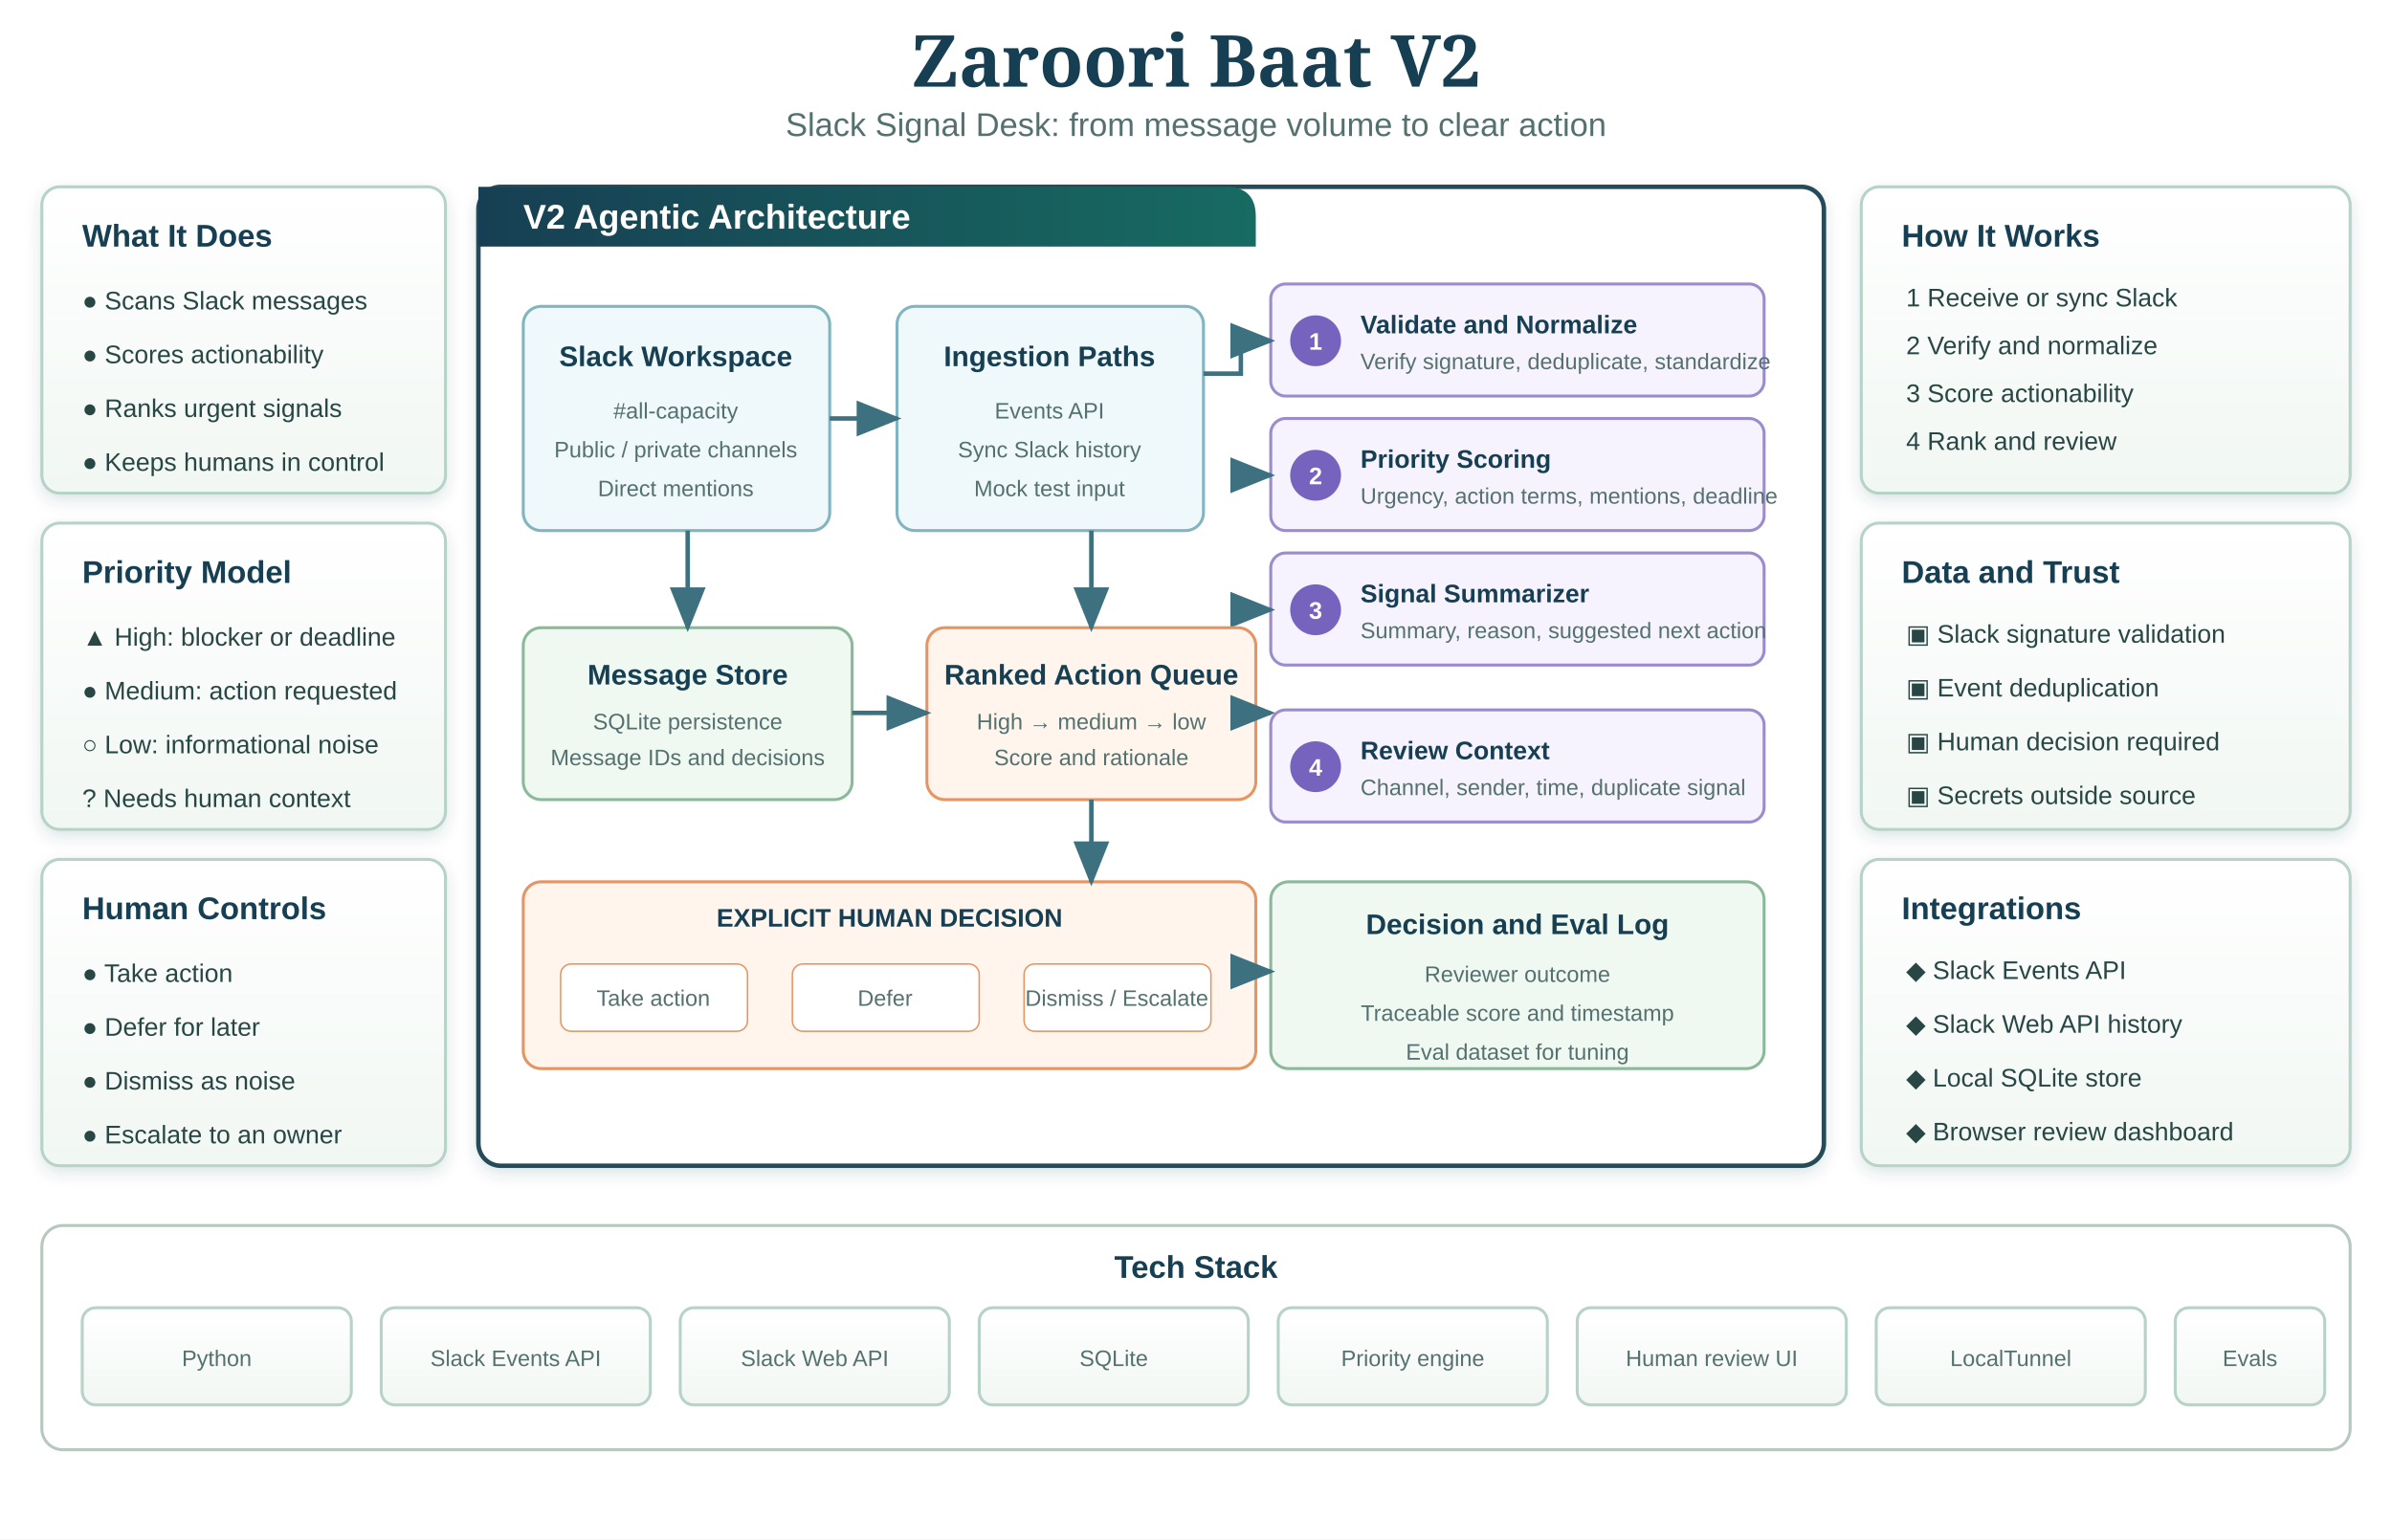
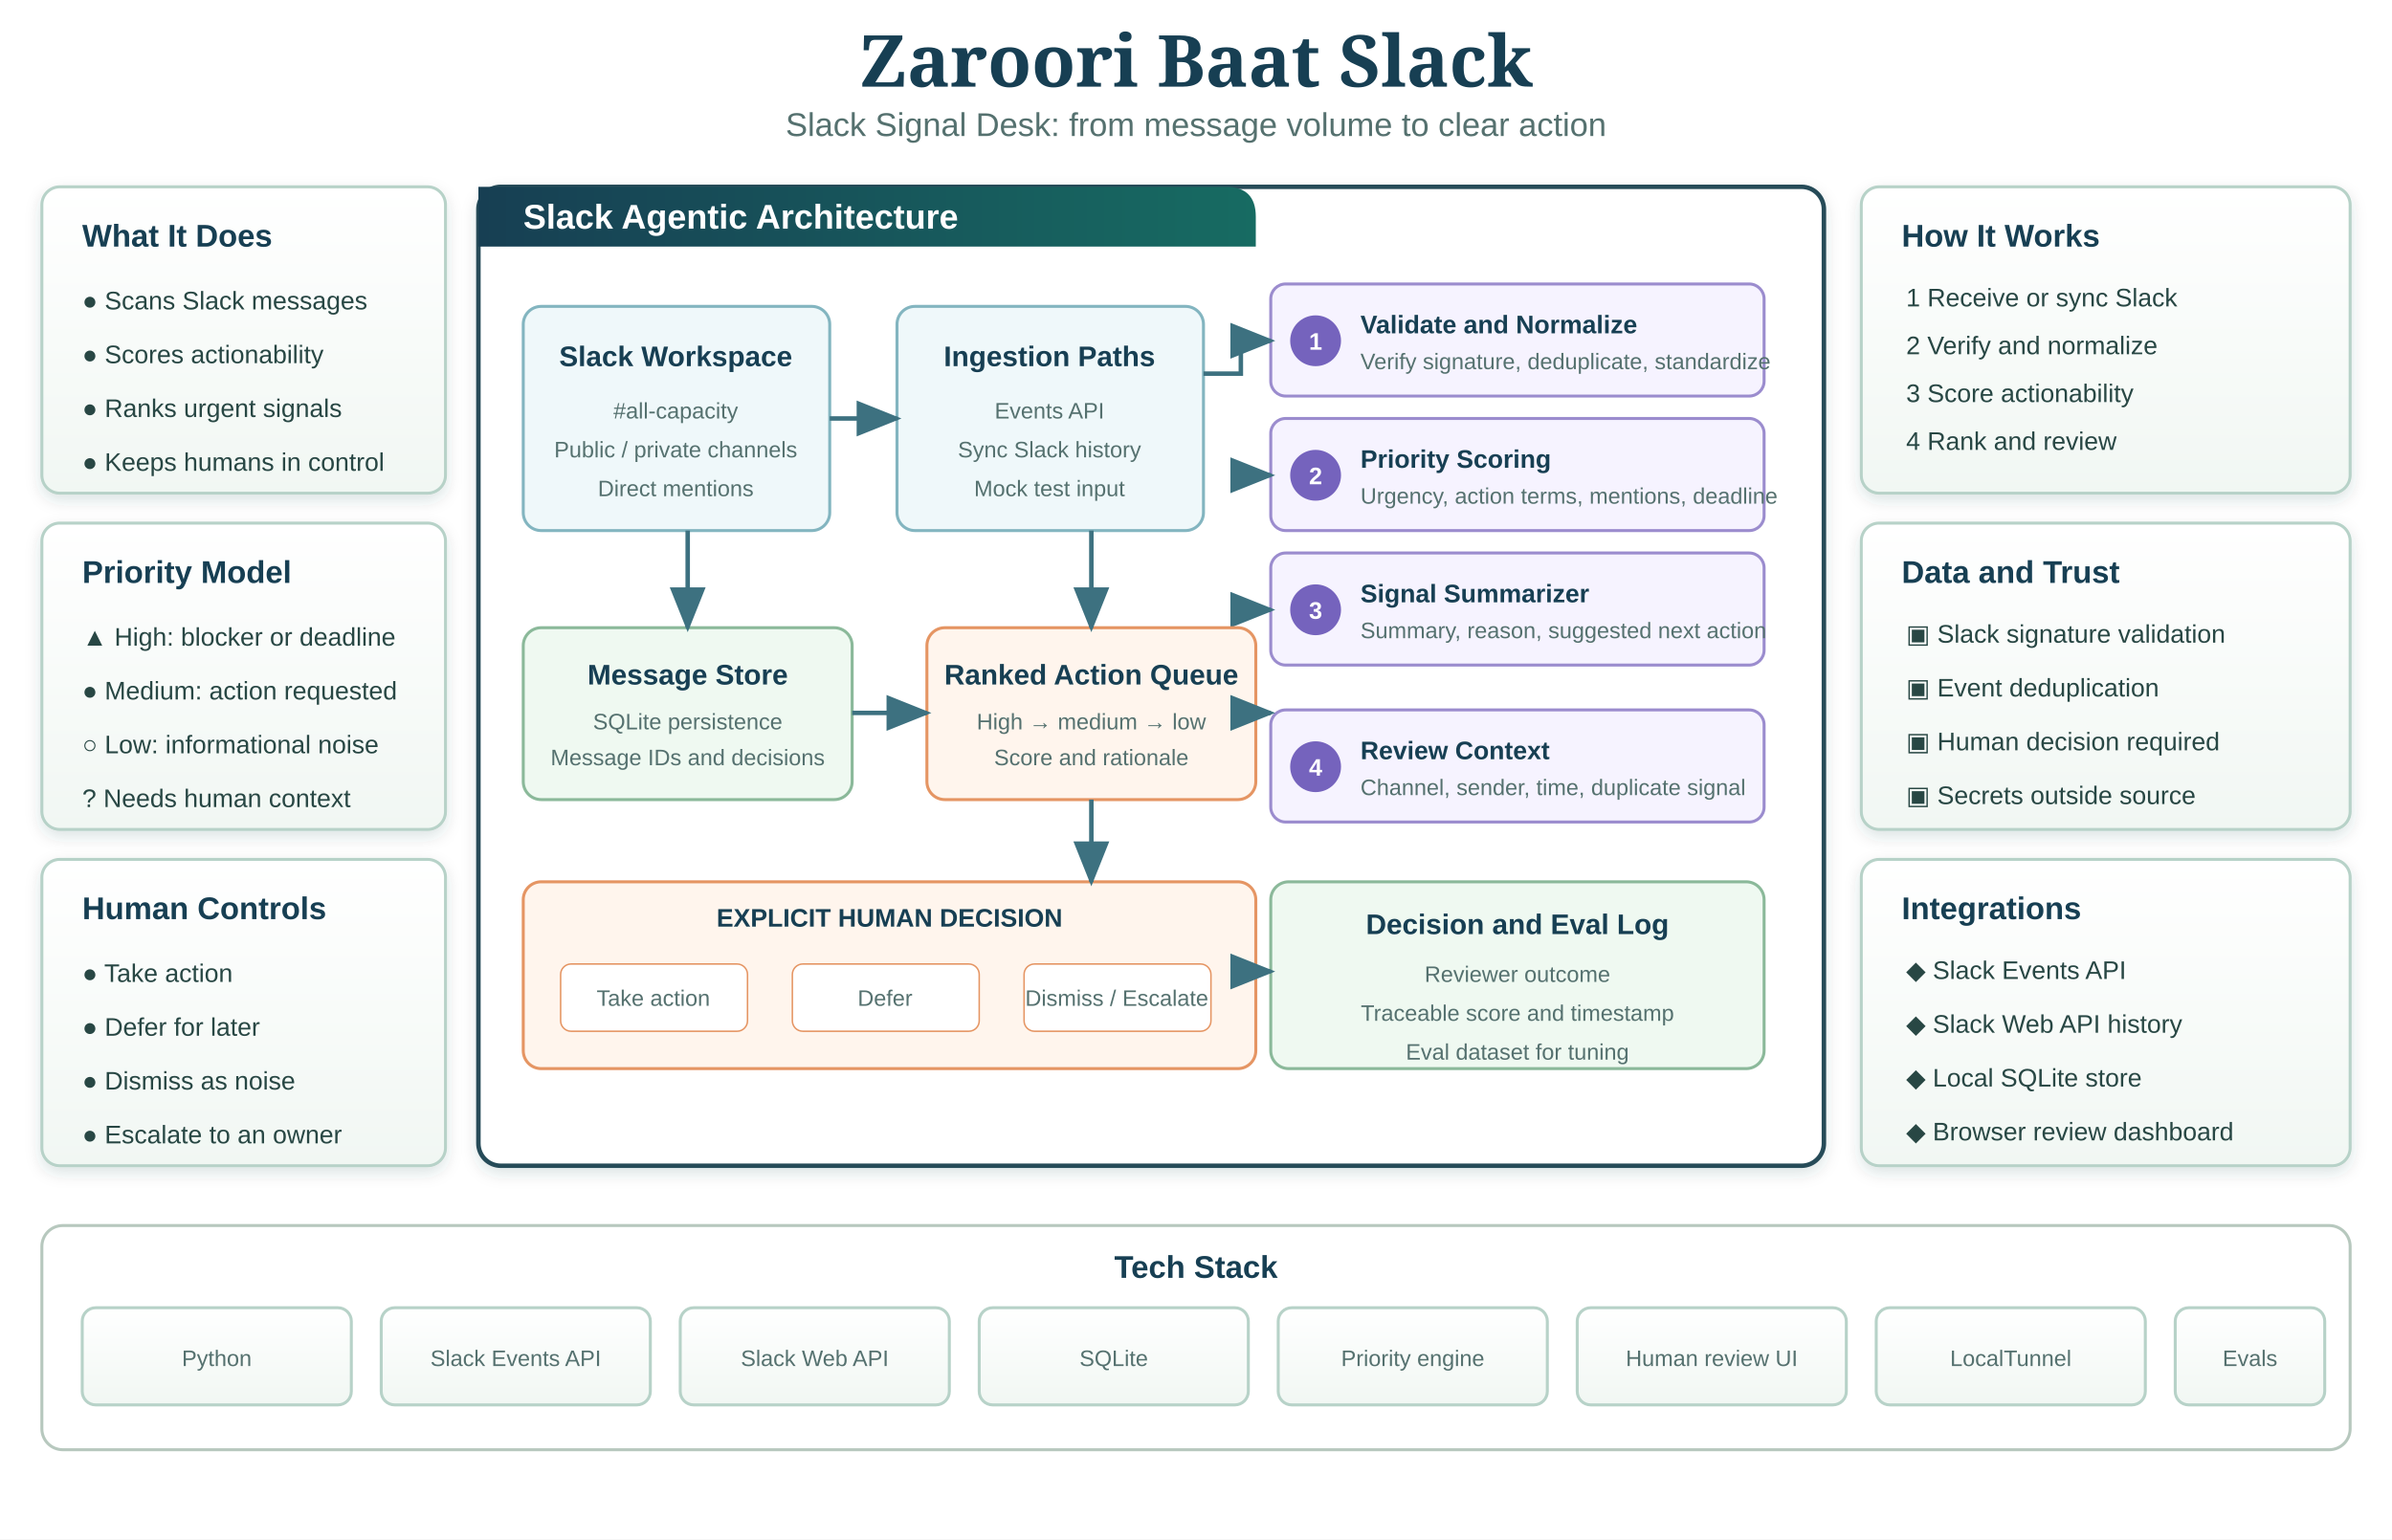
<svg xmlns="http://www.w3.org/2000/svg" width="1600" height="1030" viewBox="0 0 1600 1030">
  <defs>
    <linearGradient id="navy" x1="0" y1="0" x2="1" y2="0">
      <stop offset="0" stop-color="#173f53" />
      <stop offset="1" stop-color="#176b62" />
    </linearGradient>
    <linearGradient id="paper" x1="0" y1="0" x2="0" y2="1">
      <stop offset="0" stop-color="#ffffff" />
      <stop offset="1" stop-color="#f1f7f3" />
    </linearGradient>
    <filter id="shadow" x="-20%" y="-20%" width="140%" height="140%">
      <feDropShadow dx="0" dy="4" stdDeviation="5" flood-color="#183c3b" flood-opacity=".14" />
    </filter>
    <marker id="arrow" markerWidth="12" markerHeight="12" refX="9" refY="4" orient="auto">
      <path d="M0,0 L10,4 L0,8 Z" fill="#3d7180" />
    </marker>
    <style>
      .title{font:700 48px Georgia,serif;fill:#173f53}.subtitle{font:400 22px Arial,sans-serif;fill:#55716f}.section{font:700 23px Arial,sans-serif;fill:#fff}.paneltitle{font:700 21px Arial,sans-serif;fill:#173f53}.body{font:400 17px Arial,sans-serif;fill:#284744}.small{font:400 15px Arial,sans-serif;fill:#55716f}.bold{font:700 17px Arial,sans-serif;fill:#173f53}.center{font:700 19px Arial,sans-serif;fill:#173f53;text-anchor:middle}.number{font:700 16px Arial,sans-serif;fill:#fff}.box{stroke:#b7d2c8;stroke-width:2;fill:url(#paper)}.source{stroke:#83b5c0;stroke-width:2;fill:#eff8fa}.agent{stroke:#9b8cce;stroke-width:2;fill:#f6f3ff}.store{stroke:#8bb99a;stroke-width:2;fill:#eff9f1}.human{stroke:#e59563;stroke-width:2;fill:#fff5ed}.line{stroke:#3d7180;stroke-width:3;fill:none;marker-end:url(#arrow)}.dashed{stroke:#8aa9a3;stroke-width:2;fill:none;stroke-dasharray:7 6}
    </style>
  </defs>
  <rect width="1600" height="1030" fill="#fff" />
-   <text x="800" y="58" class="title" text-anchor="middle">Zaroori Baat V2</text>
+   <text x="800" y="58" class="title" text-anchor="middle">Zaroori Baat Slack</text>
  <text x="800" y="91" class="subtitle" text-anchor="middle">Slack Signal Desk: from message volume to clear action</text>
  <rect x="28" y="125" width="270" height="205" rx="12" class="box" filter="url(#shadow)" />
  <text x="55" y="165" class="paneltitle">What It Does</text>
  <text x="55" y="207" class="body">● Scans Slack messages</text>
  <text x="55" y="243" class="body">● Scores actionability</text>
  <text x="55" y="279" class="body">● Ranks urgent signals</text>
  <text x="55" y="315" class="body">● Keeps humans in control</text>
  <rect x="28" y="350" width="270" height="205" rx="12" class="box" filter="url(#shadow)" />
  <text x="55" y="390" class="paneltitle">Priority Model</text>
  <text x="55" y="432" class="body">▲ High: blocker or deadline</text>
  <text x="55" y="468" class="body">● Medium: action requested</text>
  <text x="55" y="504" class="body">○ Low: informational noise</text>
  <text x="55" y="540" class="body">? Needs human context</text>
  <rect x="28" y="575" width="270" height="205" rx="12" class="box" filter="url(#shadow)" />
  <text x="55" y="615" class="paneltitle">Human Controls</text>
  <text x="55" y="657" class="body">● Take action</text>
  <text x="55" y="693" class="body">● Defer for later</text>
  <text x="55" y="729" class="body">● Dismiss as noise</text>
  <text x="55" y="765" class="body">● Escalate to an owner</text>
  <rect x="320" y="125" width="900" height="655" rx="15" fill="#fff" stroke="#274c59" stroke-width="3" filter="url(#shadow)" />
  <path d="M320 125 H820 Q840 125 840 145 V165 H320 Z" fill="url(#navy)" />
-   <text x="350" y="153" class="section">V2 Agentic Architecture</text>
+   <text x="350" y="153" class="section">Slack Agentic Architecture</text>
  <rect x="350" y="205" width="205" height="150" rx="12" class="source" />
  <text x="452" y="245" class="center">Slack Workspace</text>
  <text x="452" y="280" class="small" text-anchor="middle">#all-capacity</text>
  <text x="452" y="306" class="small" text-anchor="middle">Public / private channels</text>
  <text x="452" y="332" class="small" text-anchor="middle">Direct mentions</text>
  <rect x="600" y="205" width="205" height="150" rx="12" class="source" />
  <text x="702" y="245" class="center">Ingestion Paths</text>
  <text x="702" y="280" class="small" text-anchor="middle">Events API</text>
  <text x="702" y="306" class="small" text-anchor="middle">Sync Slack history</text>
  <text x="702" y="332" class="small" text-anchor="middle">Mock test input</text>
  <path d="M555 280 H600" class="line" />
  <rect x="850" y="190" width="330" height="75" rx="10" class="agent" />
  <circle cx="880" cy="228" r="17" fill="#7563bd" />
  <text x="880" y="234" class="number" text-anchor="middle">1</text>
  <text x="910" y="223" class="bold">Validate and Normalize</text>
  <text x="910" y="247" class="small">Verify signature, deduplicate, standardize</text>
  <rect x="850" y="280" width="330" height="75" rx="10" class="agent" />
  <circle cx="880" cy="318" r="17" fill="#7563bd" />
  <text x="880" y="324" class="number" text-anchor="middle">2</text>
  <text x="910" y="313" class="bold">Priority Scoring</text>
  <text x="910" y="337" class="small">Urgency, action terms, mentions, deadline</text>
  <rect x="850" y="370" width="330" height="75" rx="10" class="agent" />
  <circle cx="880" cy="408" r="17" fill="#7563bd" />
  <text x="880" y="414" class="number" text-anchor="middle">3</text>
  <text x="910" y="403" class="bold">Signal Summarizer</text>
  <text x="910" y="427" class="small">Summary, reason, suggested next action</text>
  <path d="M805 250 H830 V228 H850" class="line" />
  <path d="M830 318 H850" class="line" />
  <path d="M830 408 H850" class="line" />
  <rect x="350" y="420" width="220" height="115" rx="12" class="store" />
  <text x="460" y="458" class="center">Message Store</text>
  <text x="460" y="488" class="small" text-anchor="middle">SQLite persistence</text>
  <text x="460" y="512" class="small" text-anchor="middle">Message IDs and decisions</text>
  <rect x="620" y="420" width="220" height="115" rx="12" class="human" />
  <text x="730" y="458" class="center">Ranked Action Queue</text>
  <text x="730" y="488" class="small" text-anchor="middle">High → medium → low</text>
  <text x="730" y="512" class="small" text-anchor="middle">Score and rationale</text>
  <path d="M460 355 V420" class="line" />
  <path d="M730 355 V420" class="line" />
  <path d="M570 477 H620" class="line" />
  <rect x="850" y="475" width="330" height="75" rx="10" class="agent" />
  <circle cx="880" cy="513" r="17" fill="#7563bd" />
  <text x="880" y="519" class="number" text-anchor="middle">4</text>
  <text x="910" y="508" class="bold">Review Context</text>
  <text x="910" y="532" class="small">Channel, sender, time, duplicate signal</text>
  <path d="M840 477 H850" class="line" />
  <rect x="350" y="590" width="490" height="125" rx="12" class="human" />
  <text x="595" y="620" class="bold" text-anchor="middle" fill="#a44b27">EXPLICIT HUMAN DECISION</text>
  <rect x="375" y="645" width="125" height="45" rx="7" fill="#fff" stroke="#e59563" />
  <text x="437" y="673" class="small" text-anchor="middle">Take action</text>
  <rect x="530" y="645" width="125" height="45" rx="7" fill="#fff" stroke="#e59563" />
  <text x="592" y="673" class="small" text-anchor="middle">Defer</text>
  <rect x="685" y="645" width="125" height="45" rx="7" fill="#fff" stroke="#e59563" />
  <text x="747" y="673" class="small" text-anchor="middle">Dismiss / Escalate</text>
  <path d="M730 535 V590" class="line" />
  <rect x="850" y="590" width="330" height="125" rx="12" class="store" />
  <text x="1015" y="625" class="center">Decision and Eval Log</text>
  <text x="1015" y="657" class="small" text-anchor="middle">Reviewer outcome</text>
  <text x="1015" y="683" class="small" text-anchor="middle">Traceable score and timestamp</text>
  <text x="1015" y="709" class="small" text-anchor="middle">Eval dataset for tuning</text>
  <path d="M840 650 H850" class="line" />
  <rect x="1245" y="125" width="327" height="205" rx="12" class="box" filter="url(#shadow)" />
  <text x="1272" y="165" class="paneltitle">How It Works</text>
  <text x="1275" y="205" class="body">1  Receive or sync Slack</text>
  <text x="1275" y="237" class="body">2  Verify and normalize</text>
  <text x="1275" y="269" class="body">3  Score actionability</text>
  <text x="1275" y="301" class="body">4  Rank and review</text>
  <rect x="1245" y="350" width="327" height="205" rx="12" class="box" filter="url(#shadow)" />
  <text x="1272" y="390" class="paneltitle">Data and Trust</text>
  <text x="1275" y="430" class="body">▣ Slack signature validation</text>
  <text x="1275" y="466" class="body">▣ Event deduplication</text>
  <text x="1275" y="502" class="body">▣ Human decision required</text>
  <text x="1275" y="538" class="body">▣ Secrets outside source</text>
  <rect x="1245" y="575" width="327" height="205" rx="12" class="box" filter="url(#shadow)" />
  <text x="1272" y="615" class="paneltitle">Integrations</text>
  <text x="1275" y="655" class="body">◆ Slack Events API</text>
  <text x="1275" y="691" class="body">◆ Slack Web API history</text>
  <text x="1275" y="727" class="body">◆ Local SQLite store</text>
  <text x="1275" y="763" class="body">◆ Browser review dashboard</text>
  <rect x="28" y="820" width="1544" height="150" rx="14" fill="#fff" stroke="#b7c8be" stroke-width="2" />
  <text x="800" y="855" class="paneltitle" text-anchor="middle">Tech Stack</text>
  <g class="small" text-anchor="middle">
    <rect x="55" y="875" width="180" height="65" rx="9" class="box" />
    <text x="145" y="914">Python</text>
    <rect x="255" y="875" width="180" height="65" rx="9" class="box" />
    <text x="345" y="914">Slack Events API</text>
    <rect x="455" y="875" width="180" height="65" rx="9" class="box" />
    <text x="545" y="914">Slack Web API</text>
    <rect x="655" y="875" width="180" height="65" rx="9" class="box" />
    <text x="745" y="914">SQLite</text>
    <rect x="855" y="875" width="180" height="65" rx="9" class="box" />
    <text x="945" y="914">Priority engine</text>
    <rect x="1055" y="875" width="180" height="65" rx="9" class="box" />
    <text x="1145" y="914">Human review UI</text>
    <rect x="1255" y="875" width="180" height="65" rx="9" class="box" />
    <text x="1345" y="914">LocalTunnel</text>
    <rect x="1455" y="875" width="100" height="65" rx="9" class="box" />
    <text x="1505" y="914">Evals</text>
  </g>
</svg>
